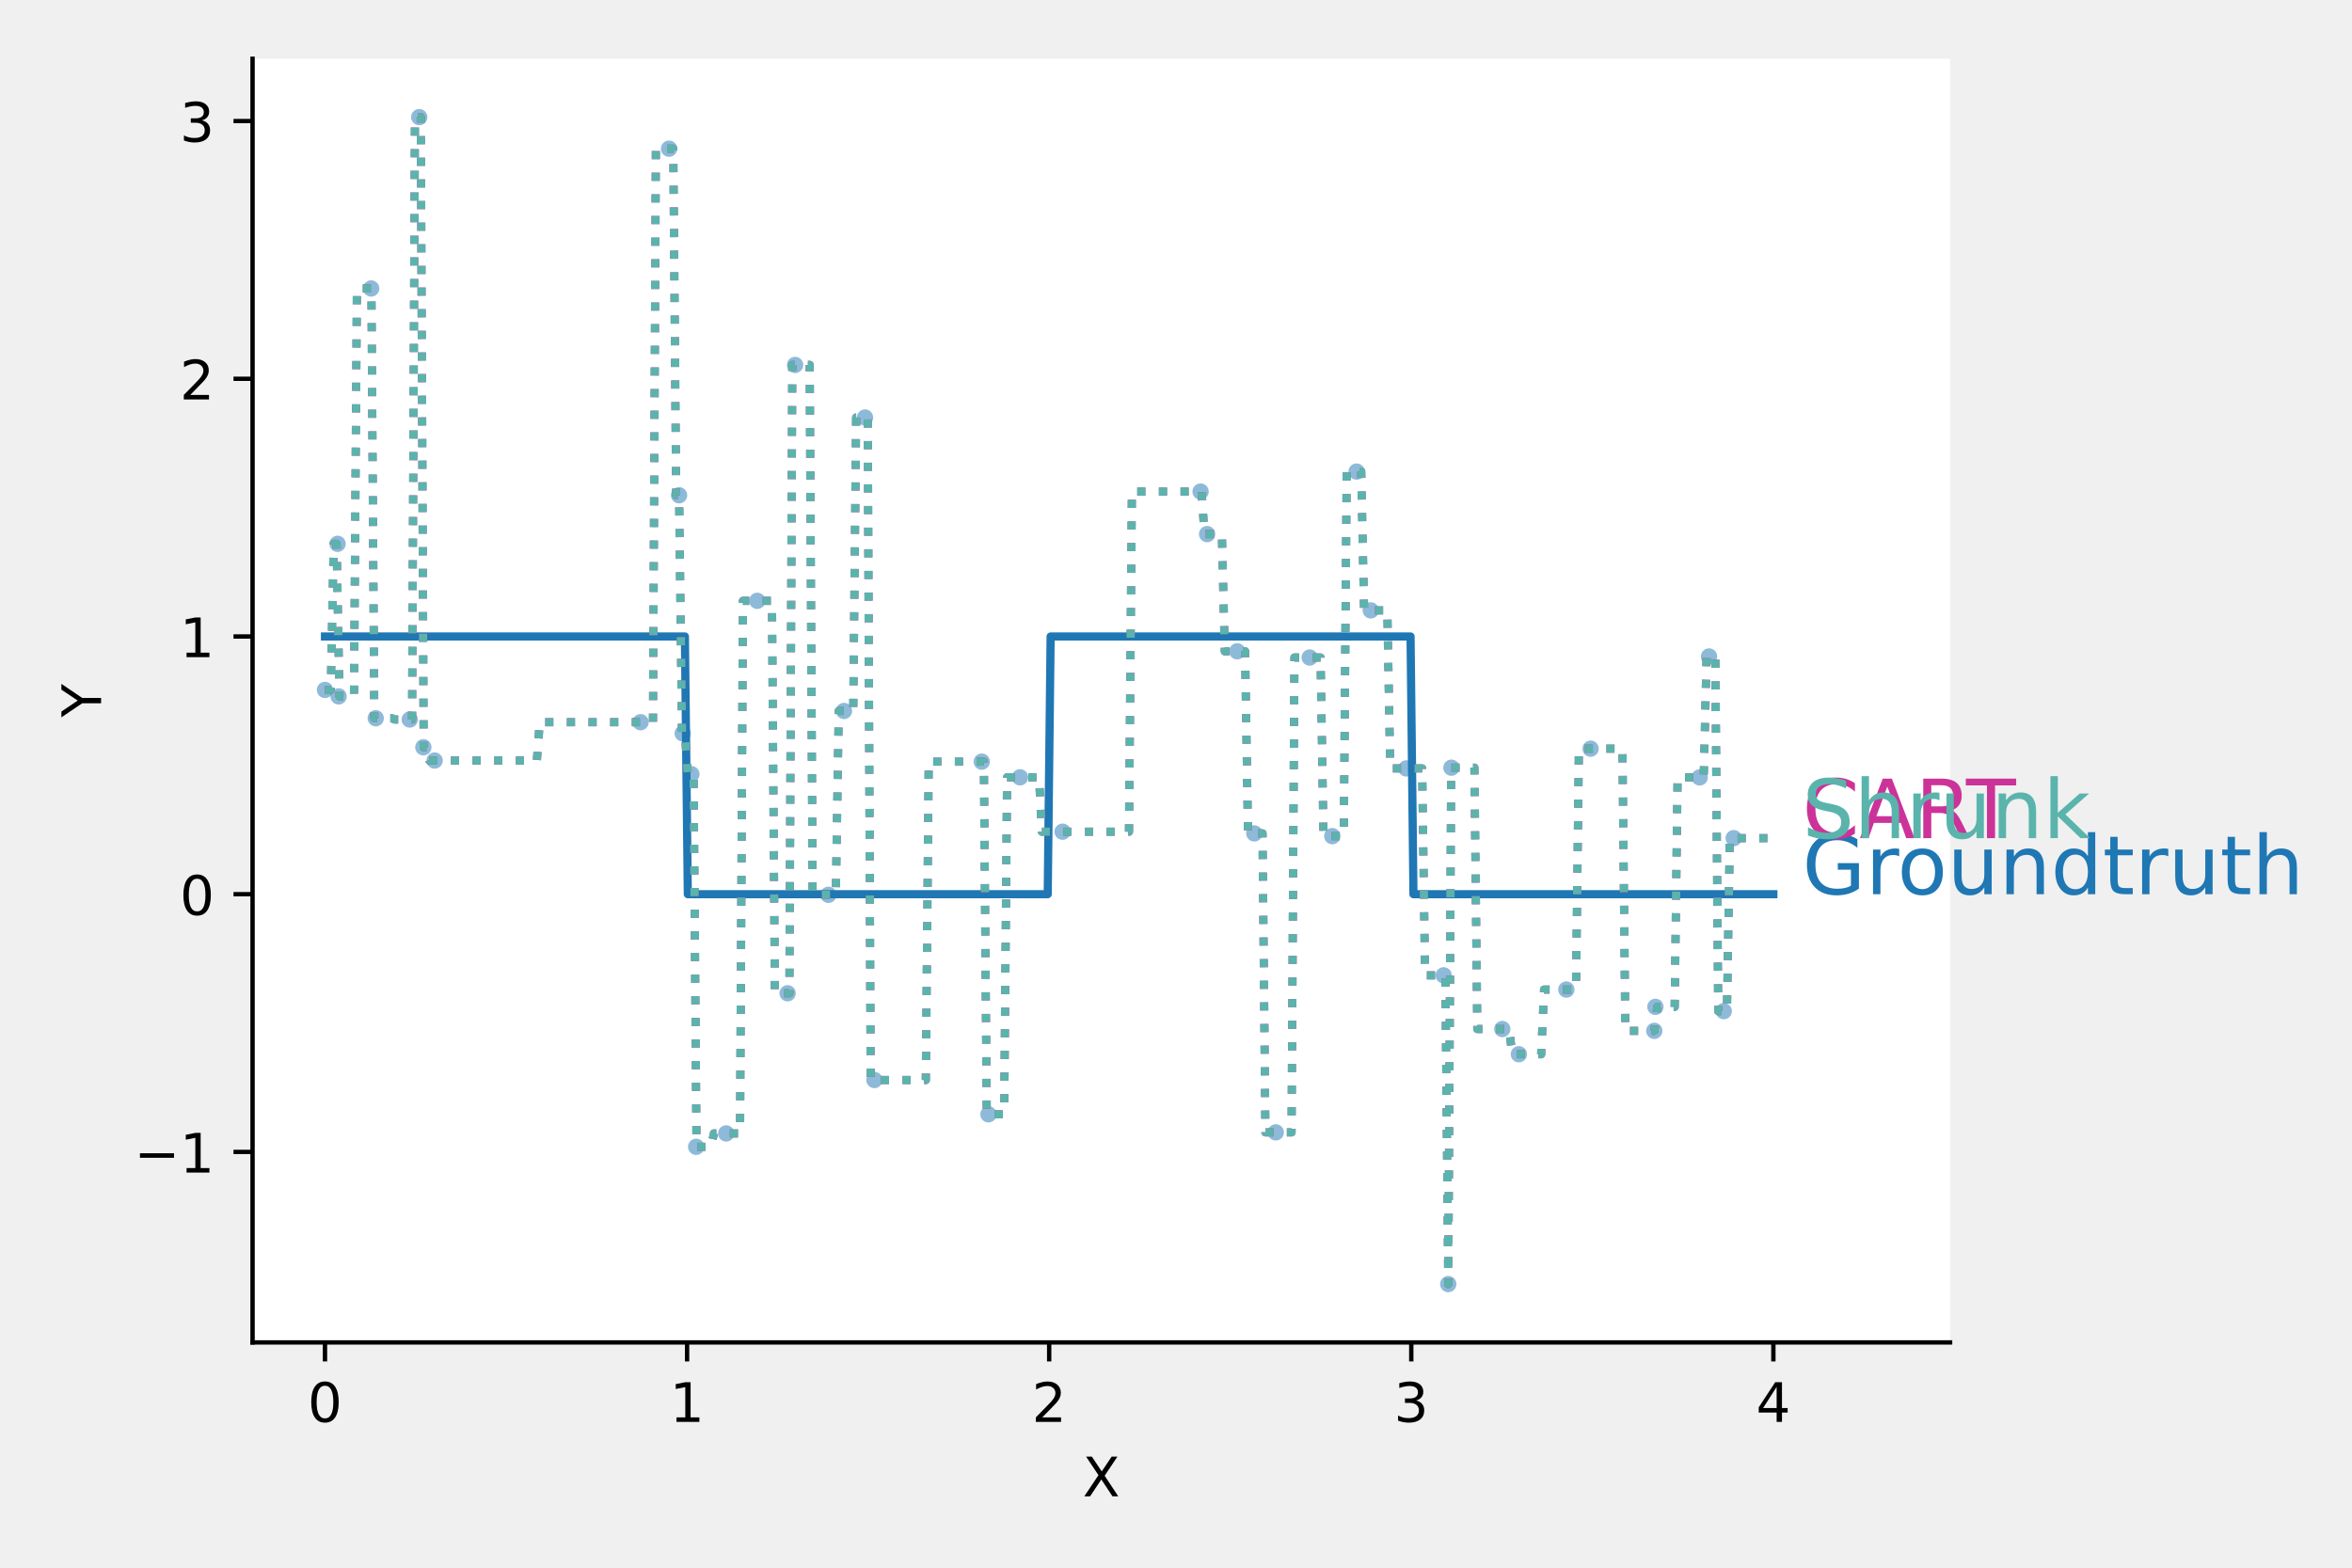
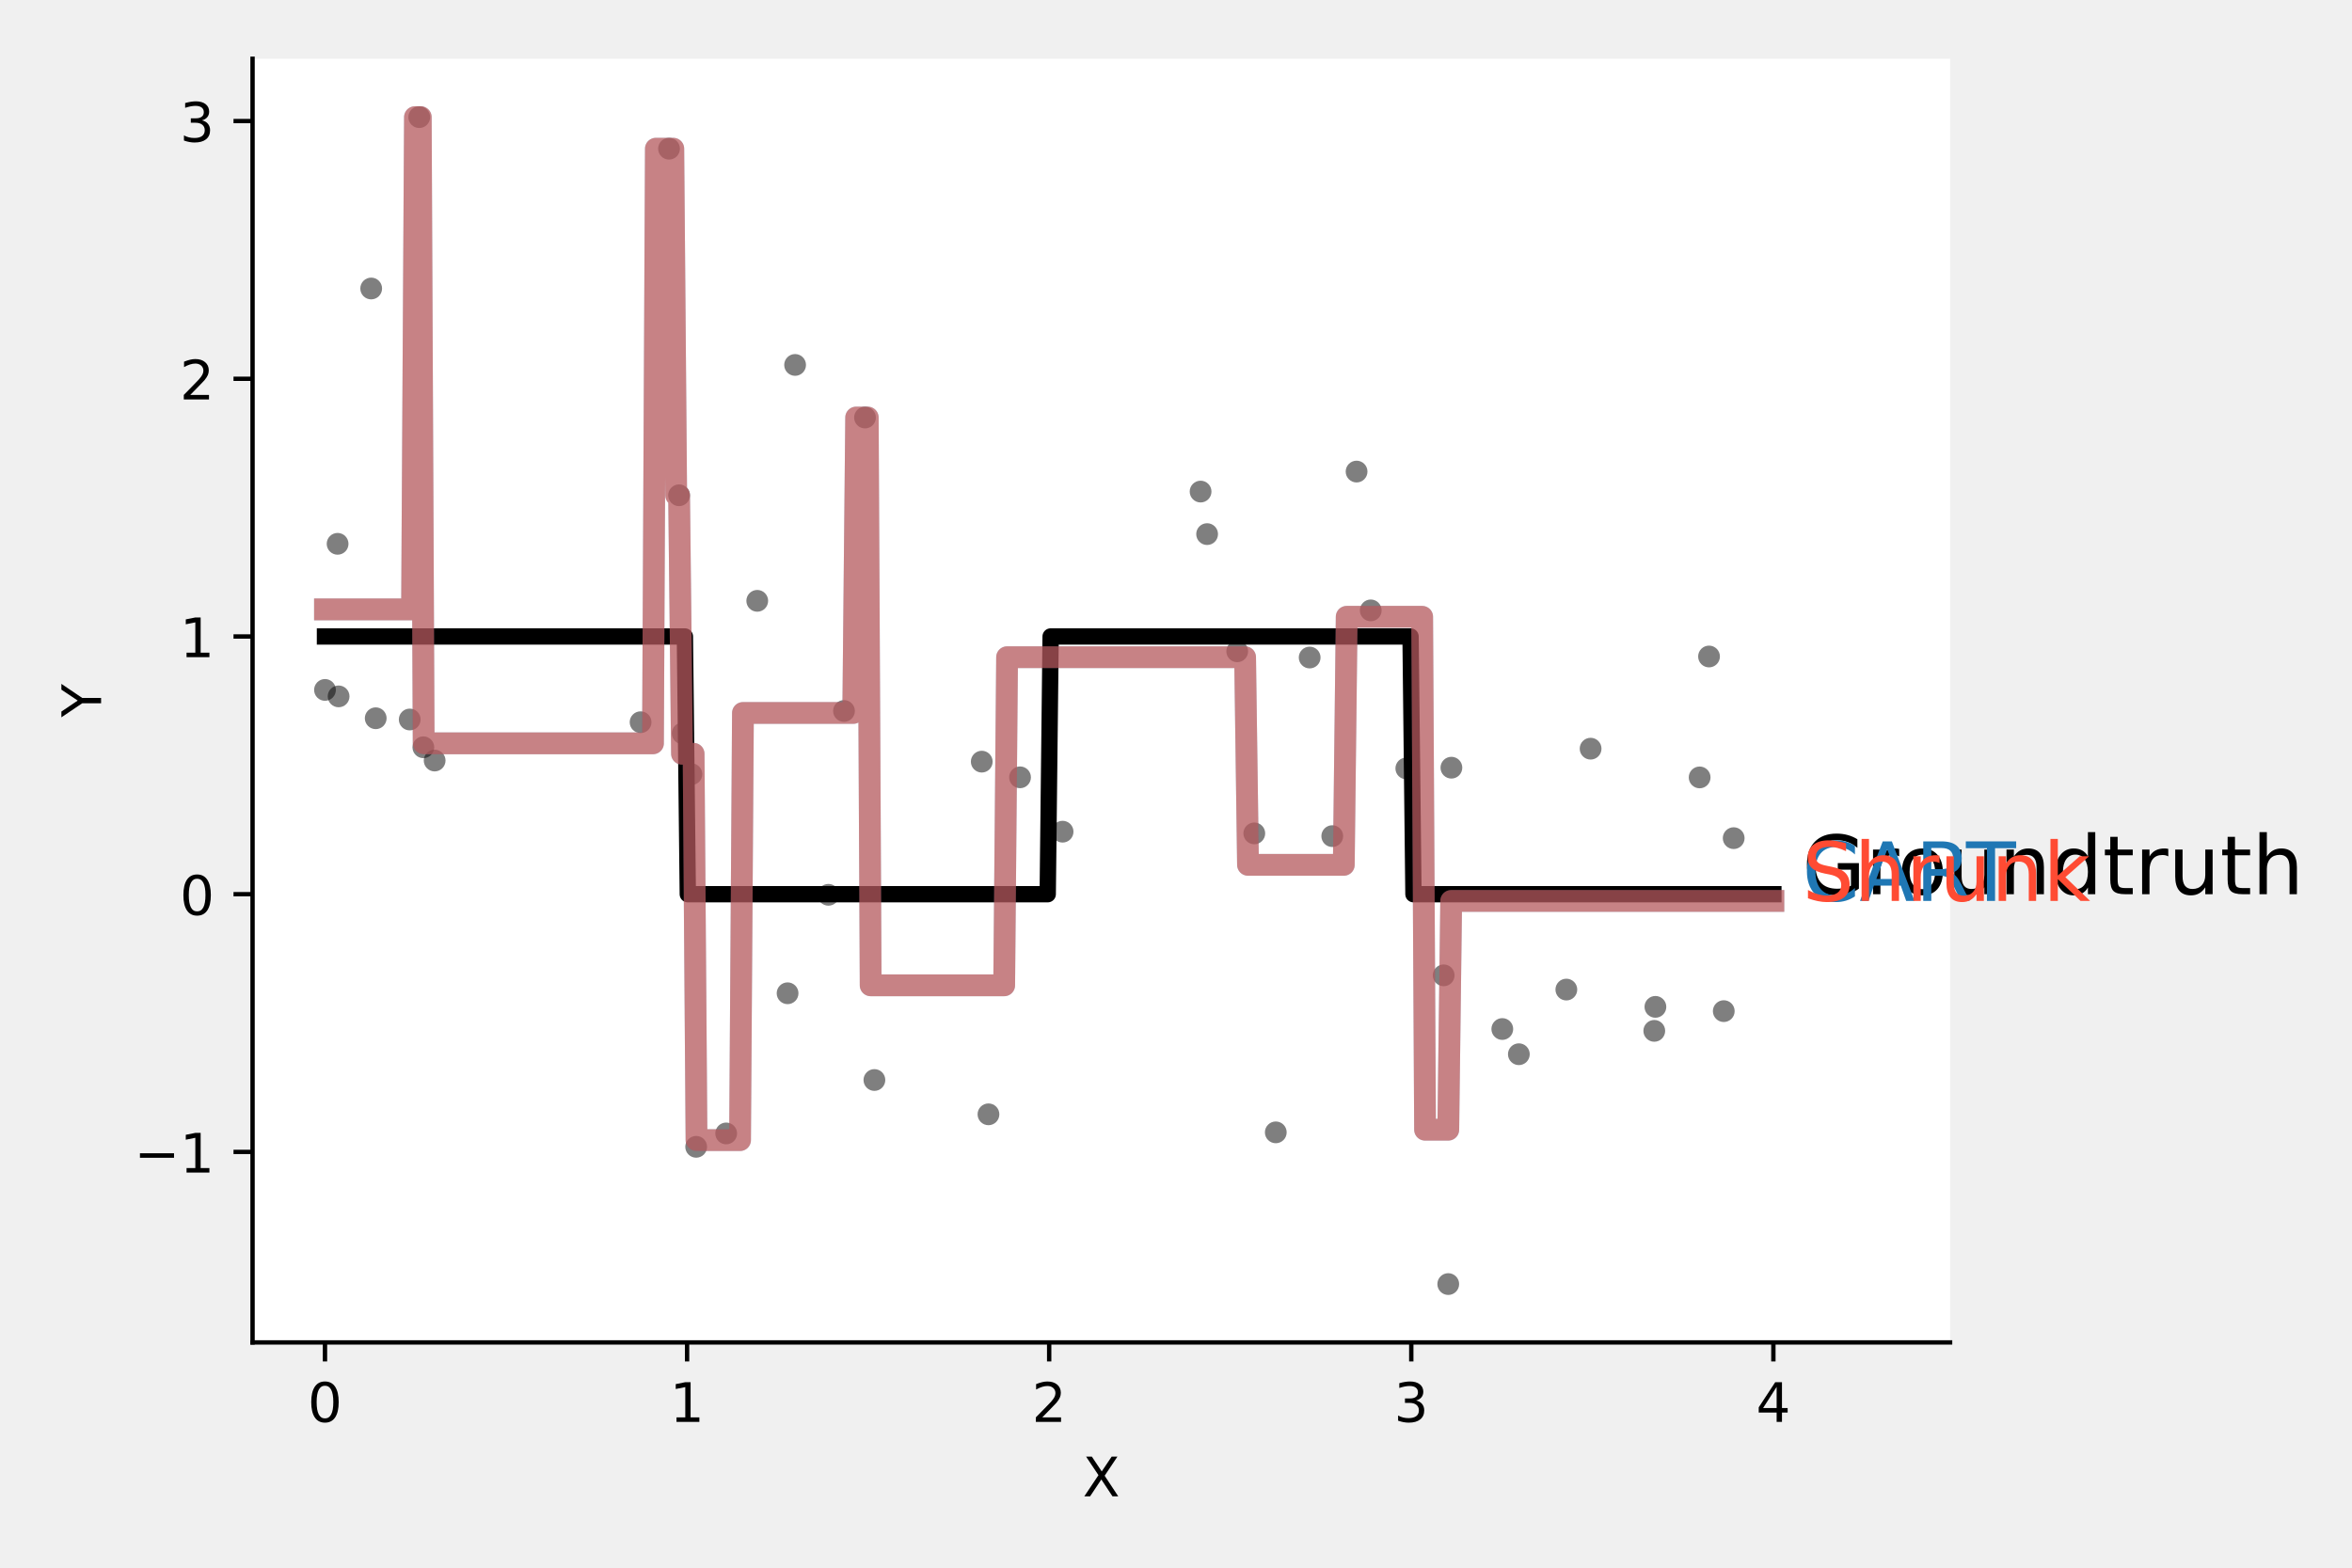
<svg xmlns="http://www.w3.org/2000/svg" xmlns:xlink="http://www.w3.org/1999/xlink" height="288pt" version="1.1" viewBox="0 0 432 288" width="432pt">
  <defs>
    <style type="text/css">*{stroke-linecap:butt;stroke-linejoin:round;}</style>
  </defs>
  <g id="figure_1">
    <g id="patch_1">
      <path d="M 0 288  L 432 288  L 432 0  L 0 0  z " style="fill:none;" />
    </g>
    <g id="axes_1">
      <g id="patch_2">
        <path d="M 46.388 246.616  L 358.178 246.616  L 358.178 10.8  L 46.388 10.8  z " style="fill:#ffffff;" />
      </g>
      <g id="matplotlib.axis_1">
        <g id="xtick_1">
          <g id="line2d_1">
            <defs>
-               <path d="M 0 0  L 0 3.5  " id="mf6a4ab5069" style="stroke:#000000;stroke-width:0.8;" />
+               <path d="M 0 0  L 0 3.5  " id="me391e503d4" style="stroke:#000000;stroke-width:0.8;" />
            </defs>
            <g>
-               <use style="stroke:#000000;stroke-width:0.8;" x="59.69" xlink:href="#mf6a4ab5069" y="246.616" />
+               <use style="stroke:#000000;stroke-width:0.8;" x="59.69" xlink:href="#me391e503d4" y="246.616" />
            </g>
          </g>
          <g id="text_1">
            <g transform="translate(56.50837 261.2144)scale(0.1 -0.1)">
              <defs>
                <path d="M 2034 4250  Q 1547 4250 1301 3770  Q 1056 3291 1056 2328  Q 1056 1369 1301 889  Q 1547 409 2034 409  Q 2525 409 2770 889  Q 3016 1369 3016 2328  Q 3016 3291 2770 3770  Q 2525 4250 2034 4250  z M 2034 4750  Q 2819 4750 3233 4129  Q 3647 3509 3647 2328  Q 3647 1150 3233 529  Q 2819 -91 2034 -91  Q 1250 -91 836 529  Q 422 1150 422 2328  Q 422 3509 836 4129  Q 1250 4750 2034 4750  z " id="DejaVuSans-30" transform="scale(0.015625)" />
              </defs>
              <use xlink:href="#DejaVuSans-30" />
            </g>
          </g>
        </g>
        <g id="xtick_2">
          <g id="line2d_2">
            <g>
-               <use style="stroke:#000000;stroke-width:0.8;" x="126.198" xlink:href="#mf6a4ab5069" y="246.616" />
+               <use style="stroke:#000000;stroke-width:0.8;" x="126.198" xlink:href="#me391e503d4" y="246.616" />
            </g>
          </g>
          <g id="text_2">
            <g transform="translate(123.0164 261.2144)scale(0.1 -0.1)">
              <defs>
                <path d="M 794 531  L 1825 531  L 1825 4091  L 703 3866  L 703 4441  L 1819 4666  L 2450 4666  L 2450 531  L 3481 531  L 3481 0  L 794 0  L 794 531  z " id="DejaVuSans-31" transform="scale(0.015625)" />
              </defs>
              <use xlink:href="#DejaVuSans-31" />
            </g>
          </g>
        </g>
        <g id="xtick_3">
          <g id="line2d_3">
            <g>
-               <use style="stroke:#000000;stroke-width:0.8;" x="192.706" xlink:href="#mf6a4ab5069" y="246.616" />
+               <use style="stroke:#000000;stroke-width:0.8;" x="192.706" xlink:href="#me391e503d4" y="246.616" />
            </g>
          </g>
          <g id="text_3">
            <g transform="translate(189.5245 261.2144)scale(0.1 -0.1)">
              <defs>
                <path d="M 1228 531  L 3431 531  L 3431 0  L 469 0  L 469 531  Q 828 903 1448 1529  Q 2069 2156 2228 2338  Q 2531 2678 2651 2914  Q 2772 3150 2772 3378  Q 2772 3750 2511 3984  Q 2250 4219 1831 4219  Q 1534 4219 1204 4116  Q 875 4013 500 3803  L 500 4441  Q 881 4594 1212 4672  Q 1544 4750 1819 4750  Q 2544 4750 2975 4387  Q 3406 4025 3406 3419  Q 3406 3131 3298 2873  Q 3191 2616 2906 2266  Q 2828 2175 2409 1742  Q 1991 1309 1228 531  z " id="DejaVuSans-32" transform="scale(0.015625)" />
              </defs>
              <use xlink:href="#DejaVuSans-32" />
            </g>
          </g>
        </g>
        <g id="xtick_4">
          <g id="line2d_4">
            <g>
-               <use style="stroke:#000000;stroke-width:0.8;" x="259.214" xlink:href="#mf6a4ab5069" y="246.616" />
+               <use style="stroke:#000000;stroke-width:0.8;" x="259.214" xlink:href="#me391e503d4" y="246.616" />
            </g>
          </g>
          <g id="text_4">
            <g transform="translate(256.0326 261.2144)scale(0.1 -0.1)">
              <defs>
                <path d="M 2597 2516  Q 3050 2419 3304 2112  Q 3559 1806 3559 1356  Q 3559 666 3084 287  Q 2609 -91 1734 -91  Q 1441 -91 1130 -33  Q 819 25 488 141  L 488 750  Q 750 597 1062 519  Q 1375 441 1716 441  Q 2309 441 2620 675  Q 2931 909 2931 1356  Q 2931 1769 2642 2001  Q 2353 2234 1838 2234  L 1294 2234  L 1294 2753  L 1863 2753  Q 2328 2753 2575 2939  Q 2822 3125 2822 3475  Q 2822 3834 2567 4026  Q 2313 4219 1838 4219  Q 1578 4219 1281 4162  Q 984 4106 628 3988  L 628 4550  Q 988 4650 1302 4700  Q 1616 4750 1894 4750  Q 2613 4750 3031 4423  Q 3450 4097 3450 3541  Q 3450 3153 3228 2886  Q 3006 2619 2597 2516  z " id="DejaVuSans-33" transform="scale(0.015625)" />
              </defs>
              <use xlink:href="#DejaVuSans-33" />
            </g>
          </g>
        </g>
        <g id="xtick_5">
          <g id="line2d_5">
            <g>
-               <use style="stroke:#000000;stroke-width:0.8;" x="325.722" xlink:href="#mf6a4ab5069" y="246.616" />
+               <use style="stroke:#000000;stroke-width:0.8;" x="325.722" xlink:href="#me391e503d4" y="246.616" />
            </g>
          </g>
          <g id="text_5">
            <g transform="translate(322.5407 261.2144)scale(0.1 -0.1)">
              <defs>
                <path d="M 2419 4116  L 825 1625  L 2419 1625  L 2419 4116  z M 2253 4666  L 3047 4666  L 3047 1625  L 3713 1625  L 3713 1100  L 3047 1100  L 3047 0  L 2419 0  L 2419 1100  L 313 1100  L 313 1709  L 2253 4666  z " id="DejaVuSans-34" transform="scale(0.015625)" />
              </defs>
              <use xlink:href="#DejaVuSans-34" />
            </g>
          </g>
        </g>
        <g id="text_6">
          <g transform="translate(198.8579 274.8926)scale(0.1 -0.1)">
            <defs>
              <path d="M 403 4666  L 1081 4666  L 2241 2931  L 3406 4666  L 4084 4666  L 2584 2425  L 4184 0  L 3506 0  L 2194 1984  L 872 0  L 191 0  L 1856 2491  L 403 4666  z " id="DejaVuSans-58" transform="scale(0.015625)" />
            </defs>
            <use xlink:href="#DejaVuSans-58" />
          </g>
        </g>
      </g>
      <g id="matplotlib.axis_2">
        <g id="ytick_1">
          <g id="line2d_6">
            <defs>
-               <path d="M 0 0  L -3.5 0  " id="m1d7243a04f" style="stroke:#000000;stroke-width:0.8;" />
+               <path d="M 0 0  L -3.5 0  " id="m44456a81b3" style="stroke:#000000;stroke-width:0.8;" />
            </defs>
            <g>
-               <use style="stroke:#000000;stroke-width:0.8;" x="46.388" xlink:href="#m1d7243a04f" y="211.617" />
+               <use style="stroke:#000000;stroke-width:0.8;" x="46.388" xlink:href="#m44456a81b3" y="211.617" />
            </g>
          </g>
          <g id="text_7">
            <g transform="translate(24.64581 215.416)scale(0.1 -0.1)">
              <defs>
                <path d="M 678 2272  L 4684 2272  L 4684 1741  L 678 1741  L 678 2272  z " id="DejaVuSans-2212" transform="scale(0.015625)" />
              </defs>
              <use xlink:href="#DejaVuSans-2212" />
              <use x="83.789" xlink:href="#DejaVuSans-31" />
            </g>
          </g>
        </g>
        <g id="ytick_2">
          <g id="line2d_7">
            <g>
-               <use style="stroke:#000000;stroke-width:0.8;" x="46.388" xlink:href="#m1d7243a04f" y="164.272" />
+               <use style="stroke:#000000;stroke-width:0.8;" x="46.388" xlink:href="#m44456a81b3" y="164.272" />
            </g>
          </g>
          <g id="text_8">
            <g transform="translate(33.0255 168.0717)scale(0.1 -0.1)">
              <use xlink:href="#DejaVuSans-30" />
            </g>
          </g>
        </g>
        <g id="ytick_3">
          <g id="line2d_8">
            <g>
-               <use style="stroke:#000000;stroke-width:0.8;" x="46.388" xlink:href="#m1d7243a04f" y="116.928" />
+               <use style="stroke:#000000;stroke-width:0.8;" x="46.388" xlink:href="#m44456a81b3" y="116.928" />
            </g>
          </g>
          <g id="text_9">
            <g transform="translate(33.0255 120.7274)scale(0.1 -0.1)">
              <use xlink:href="#DejaVuSans-31" />
            </g>
          </g>
        </g>
        <g id="ytick_4">
          <g id="line2d_9">
            <g>
-               <use style="stroke:#000000;stroke-width:0.8;" x="46.388" xlink:href="#m1d7243a04f" y="69.584" />
+               <use style="stroke:#000000;stroke-width:0.8;" x="46.388" xlink:href="#m44456a81b3" y="69.584" />
            </g>
          </g>
          <g id="text_10">
            <g transform="translate(33.0255 73.38306)scale(0.1 -0.1)">
              <use xlink:href="#DejaVuSans-32" />
            </g>
          </g>
        </g>
        <g id="ytick_5">
          <g id="line2d_10">
            <g>
-               <use style="stroke:#000000;stroke-width:0.8;" x="46.388" xlink:href="#m1d7243a04f" y="22.24" />
+               <use style="stroke:#000000;stroke-width:0.8;" x="46.388" xlink:href="#m44456a81b3" y="22.24" />
            </g>
          </g>
          <g id="text_11">
            <g transform="translate(33.0255 26.03875)scale(0.1 -0.1)">
              <use xlink:href="#DejaVuSans-33" />
            </g>
          </g>
        </g>
        <g id="text_12">
          <g transform="translate(18.56612 131.7619)rotate(-90)scale(0.1 -0.1)">
            <defs>
              <path d="M -13 4666  L 666 4666  L 1959 2747  L 3244 4666  L 3922 4666  L 2272 2222  L 2272 0  L 1638 0  L 1638 2222  L -13 4666  z " id="DejaVuSans-59" transform="scale(0.015625)" />
            </defs>
            <use xlink:href="#DejaVuSans-59" />
          </g>
        </g>
      </g>
      <g id="line2d_11">
        <defs>
-           <path d="M 0 1.5  C 0.398 1.5 0.779 1.342 1.061 1.061  C 1.342 0.779 1.5 0.398 1.5 0  C 1.5 -0.398 1.342 -0.779 1.061 -1.061  C 0.779 -1.342 0.398 -1.5 0 -1.5  C -0.398 -1.5 -0.779 -1.342 -1.061 -1.061  C -1.342 -0.779 -1.5 -0.398 -1.5 0  C -1.5 0.398 -1.342 0.779 -1.061 1.061  C -0.779 1.342 -0.398 1.5 0 1.5  z " id="m17853dcd0f" />
+           <path d="M 0 2  C 0.53 2 1.039 1.789 1.414 1.414  C 1.789 1.039 2 0.53 2 0  C 2 -0.53 1.789 -1.039 1.414 -1.414  C 1.039 -1.789 0.53 -2 0 -2  C -0.53 -2 -1.039 -1.789 -1.414 -1.414  C -1.789 -1.039 -2 -0.53 -2 0  C -2 0.53 -1.789 1.039 -1.414 1.414  C -1.039 1.789 -0.53 2 0 2  z " id="m04677d7e96" />
        </defs>
-         <g clip-path="url(#p9884cccb03)">
-           <use style="fill:#1f77b4;fill-opacity:0.5;" x="266.584" xlink:href="#m17853dcd0f" y="141.032" />
-           <use style="fill:#1f77b4;fill-opacity:0.5;" x="122.883" xlink:href="#m17853dcd0f" y="27.318" />
-           <use style="fill:#1f77b4;fill-opacity:0.5;" x="278.974" xlink:href="#m17853dcd0f" y="193.672" />
-           <use style="fill:#1f77b4;fill-opacity:0.5;" x="316.61" xlink:href="#m17853dcd0f" y="185.755" />
-           <use style="fill:#1f77b4;fill-opacity:0.5;" x="318.433" xlink:href="#m17853dcd0f" y="153.977" />
-           <use style="fill:#1f77b4;fill-opacity:0.5;" x="180.322" xlink:href="#m17853dcd0f" y="139.922" />
-           <use style="fill:#1f77b4;fill-opacity:0.5;" x="221.715" xlink:href="#m17853dcd0f" y="98.121" />
-           <use style="fill:#1f77b4;fill-opacity:0.5;" x="266.005" xlink:href="#m17853dcd0f" y="235.897" />
-           <use style="fill:#1f77b4;fill-opacity:0.5;" x="230.38" xlink:href="#m17853dcd0f" y="153.101" />
-           <use style="fill:#1f77b4;fill-opacity:0.5;" x="251.77" xlink:href="#m17853dcd0f" y="112.134" />
-           <use style="fill:#1f77b4;fill-opacity:0.5;" x="69.01" xlink:href="#m17853dcd0f" y="131.949" />
-           <use style="fill:#1f77b4;fill-opacity:0.5;" x="139.087" xlink:href="#m17853dcd0f" y="110.379" />
-           <use style="fill:#1f77b4;fill-opacity:0.5;" x="75.256" xlink:href="#m17853dcd0f" y="132.179" />
-           <use style="fill:#1f77b4;fill-opacity:0.5;" x="287.696" xlink:href="#m17853dcd0f" y="181.795" />
-           <use style="fill:#1f77b4;fill-opacity:0.5;" x="158.881" xlink:href="#m17853dcd0f" y="76.704" />
-           <use style="fill:#1f77b4;fill-opacity:0.5;" x="240.551" xlink:href="#m17853dcd0f" y="120.794" />
-           <use style="fill:#1f77b4;fill-opacity:0.5;" x="127.868" xlink:href="#m17853dcd0f" y="210.683" />
-           <use style="fill:#1f77b4;fill-opacity:0.5;" x="152.157" xlink:href="#m17853dcd0f" y="164.386" />
-           <use style="fill:#1f77b4;fill-opacity:0.5;" x="62.194" xlink:href="#m17853dcd0f" y="127.932" />
-           <use style="fill:#1f77b4;fill-opacity:0.5;" x="155.018" xlink:href="#m17853dcd0f" y="130.612" />
-           <use style="fill:#1f77b4;fill-opacity:0.5;" x="312.179" xlink:href="#m17853dcd0f" y="142.818" />
-           <use style="fill:#1f77b4;fill-opacity:0.5;" x="117.658" xlink:href="#m17853dcd0f" y="132.678" />
-           <use style="fill:#1f77b4;fill-opacity:0.5;" x="144.658" xlink:href="#m17853dcd0f" y="182.474" />
-           <use style="fill:#1f77b4;fill-opacity:0.5;" x="303.847" xlink:href="#m17853dcd0f" y="189.38" />
-           <use style="fill:#1f77b4;fill-opacity:0.5;" x="68.177" xlink:href="#m17853dcd0f" y="52.999" />
-           <use style="fill:#1f77b4;fill-opacity:0.5;" x="77.004" xlink:href="#m17853dcd0f" y="21.519" />
-           <use style="fill:#1f77b4;fill-opacity:0.5;" x="227.244" xlink:href="#m17853dcd0f" y="119.652" />
-           <use style="fill:#1f77b4;fill-opacity:0.5;" x="292.152" xlink:href="#m17853dcd0f" y="137.539" />
-           <use style="fill:#1f77b4;fill-opacity:0.5;" x="62.008" xlink:href="#m17853dcd0f" y="99.906" />
-           <use style="fill:#1f77b4;fill-opacity:0.5;" x="258.303" xlink:href="#m17853dcd0f" y="141.167" />
-           <use style="fill:#1f77b4;fill-opacity:0.5;" x="275.932" xlink:href="#m17853dcd0f" y="189.041" />
-           <use style="fill:#1f77b4;fill-opacity:0.5;" x="79.833" xlink:href="#m17853dcd0f" y="139.718" />
-           <use style="fill:#1f77b4;fill-opacity:0.5;" x="234.328" xlink:href="#m17853dcd0f" y="208.026" />
-           <use style="fill:#1f77b4;fill-opacity:0.5;" x="195.17" xlink:href="#m17853dcd0f" y="152.789" />
-           <use style="fill:#1f77b4;fill-opacity:0.5;" x="187.354" xlink:href="#m17853dcd0f" y="142.803" />
-           <use style="fill:#1f77b4;fill-opacity:0.5;" x="313.903" xlink:href="#m17853dcd0f" y="120.605" />
-           <use style="fill:#1f77b4;fill-opacity:0.5;" x="59.693" xlink:href="#m17853dcd0f" y="126.745" />
-           <use style="fill:#1f77b4;fill-opacity:0.5;" x="125.394" xlink:href="#m17853dcd0f" y="134.726" />
-           <use style="fill:#1f77b4;fill-opacity:0.5;" x="249.167" xlink:href="#m17853dcd0f" y="86.633" />
-           <use style="fill:#1f77b4;fill-opacity:0.5;" x="146.039" xlink:href="#m17853dcd0f" y="67.042" />
-           <use style="fill:#1f77b4;fill-opacity:0.5;" x="133.38" xlink:href="#m17853dcd0f" y="208.224" />
-           <use style="fill:#1f77b4;fill-opacity:0.5;" x="244.701" xlink:href="#m17853dcd0f" y="153.604" />
-           <use style="fill:#1f77b4;fill-opacity:0.5;" x="304.054" xlink:href="#m17853dcd0f" y="184.969" />
-           <use style="fill:#1f77b4;fill-opacity:0.5;" x="124.728" xlink:href="#m17853dcd0f" y="90.987" />
-           <use style="fill:#1f77b4;fill-opacity:0.5;" x="181.555" xlink:href="#m17853dcd0f" y="204.711" />
-           <use style="fill:#1f77b4;fill-opacity:0.5;" x="126.994" xlink:href="#m17853dcd0f" y="142.226" />
-           <use style="fill:#1f77b4;fill-opacity:0.5;" x="160.605" xlink:href="#m17853dcd0f" y="198.408" />
-           <use style="fill:#1f77b4;fill-opacity:0.5;" x="220.516" xlink:href="#m17853dcd0f" y="90.308" />
-           <use style="fill:#1f77b4;fill-opacity:0.5;" x="265.167" xlink:href="#m17853dcd0f" y="179.179" />
-           <use style="fill:#1f77b4;fill-opacity:0.5;" x="77.758" xlink:href="#m17853dcd0f" y="137.281" />
+         <g clip-path="url(#p4774e159ee)">
+           <use style="fill-opacity:0.5;" x="266.584" xlink:href="#m04677d7e96" y="141.032" />
+           <use style="fill-opacity:0.5;" x="122.883" xlink:href="#m04677d7e96" y="27.318" />
+           <use style="fill-opacity:0.5;" x="278.974" xlink:href="#m04677d7e96" y="193.672" />
+           <use style="fill-opacity:0.5;" x="316.61" xlink:href="#m04677d7e96" y="185.755" />
+           <use style="fill-opacity:0.5;" x="318.433" xlink:href="#m04677d7e96" y="153.977" />
+           <use style="fill-opacity:0.5;" x="180.322" xlink:href="#m04677d7e96" y="139.922" />
+           <use style="fill-opacity:0.5;" x="221.715" xlink:href="#m04677d7e96" y="98.121" />
+           <use style="fill-opacity:0.5;" x="266.005" xlink:href="#m04677d7e96" y="235.897" />
+           <use style="fill-opacity:0.5;" x="230.38" xlink:href="#m04677d7e96" y="153.101" />
+           <use style="fill-opacity:0.5;" x="251.77" xlink:href="#m04677d7e96" y="112.134" />
+           <use style="fill-opacity:0.5;" x="69.01" xlink:href="#m04677d7e96" y="131.949" />
+           <use style="fill-opacity:0.5;" x="139.087" xlink:href="#m04677d7e96" y="110.379" />
+           <use style="fill-opacity:0.5;" x="75.256" xlink:href="#m04677d7e96" y="132.179" />
+           <use style="fill-opacity:0.5;" x="287.696" xlink:href="#m04677d7e96" y="181.795" />
+           <use style="fill-opacity:0.5;" x="158.881" xlink:href="#m04677d7e96" y="76.704" />
+           <use style="fill-opacity:0.5;" x="240.551" xlink:href="#m04677d7e96" y="120.794" />
+           <use style="fill-opacity:0.5;" x="127.868" xlink:href="#m04677d7e96" y="210.683" />
+           <use style="fill-opacity:0.5;" x="152.157" xlink:href="#m04677d7e96" y="164.386" />
+           <use style="fill-opacity:0.5;" x="62.194" xlink:href="#m04677d7e96" y="127.932" />
+           <use style="fill-opacity:0.5;" x="155.018" xlink:href="#m04677d7e96" y="130.612" />
+           <use style="fill-opacity:0.5;" x="312.179" xlink:href="#m04677d7e96" y="142.818" />
+           <use style="fill-opacity:0.5;" x="117.658" xlink:href="#m04677d7e96" y="132.678" />
+           <use style="fill-opacity:0.5;" x="144.658" xlink:href="#m04677d7e96" y="182.474" />
+           <use style="fill-opacity:0.5;" x="303.847" xlink:href="#m04677d7e96" y="189.38" />
+           <use style="fill-opacity:0.5;" x="68.177" xlink:href="#m04677d7e96" y="52.999" />
+           <use style="fill-opacity:0.5;" x="77.004" xlink:href="#m04677d7e96" y="21.519" />
+           <use style="fill-opacity:0.5;" x="227.244" xlink:href="#m04677d7e96" y="119.652" />
+           <use style="fill-opacity:0.5;" x="292.152" xlink:href="#m04677d7e96" y="137.539" />
+           <use style="fill-opacity:0.5;" x="62.008" xlink:href="#m04677d7e96" y="99.906" />
+           <use style="fill-opacity:0.5;" x="258.303" xlink:href="#m04677d7e96" y="141.167" />
+           <use style="fill-opacity:0.5;" x="275.932" xlink:href="#m04677d7e96" y="189.041" />
+           <use style="fill-opacity:0.5;" x="79.833" xlink:href="#m04677d7e96" y="139.718" />
+           <use style="fill-opacity:0.5;" x="234.328" xlink:href="#m04677d7e96" y="208.026" />
+           <use style="fill-opacity:0.5;" x="195.17" xlink:href="#m04677d7e96" y="152.789" />
+           <use style="fill-opacity:0.5;" x="187.354" xlink:href="#m04677d7e96" y="142.803" />
+           <use style="fill-opacity:0.5;" x="313.903" xlink:href="#m04677d7e96" y="120.605" />
+           <use style="fill-opacity:0.5;" x="59.693" xlink:href="#m04677d7e96" y="126.745" />
+           <use style="fill-opacity:0.5;" x="125.394" xlink:href="#m04677d7e96" y="134.726" />
+           <use style="fill-opacity:0.5;" x="249.167" xlink:href="#m04677d7e96" y="86.633" />
+           <use style="fill-opacity:0.5;" x="146.039" xlink:href="#m04677d7e96" y="67.042" />
+           <use style="fill-opacity:0.5;" x="133.38" xlink:href="#m04677d7e96" y="208.224" />
+           <use style="fill-opacity:0.5;" x="244.701" xlink:href="#m04677d7e96" y="153.604" />
+           <use style="fill-opacity:0.5;" x="304.054" xlink:href="#m04677d7e96" y="184.969" />
+           <use style="fill-opacity:0.5;" x="124.728" xlink:href="#m04677d7e96" y="90.987" />
+           <use style="fill-opacity:0.5;" x="181.555" xlink:href="#m04677d7e96" y="204.711" />
+           <use style="fill-opacity:0.5;" x="126.994" xlink:href="#m04677d7e96" y="142.226" />
+           <use style="fill-opacity:0.5;" x="160.605" xlink:href="#m04677d7e96" y="198.408" />
+           <use style="fill-opacity:0.5;" x="220.516" xlink:href="#m04677d7e96" y="90.308" />
+           <use style="fill-opacity:0.5;" x="265.167" xlink:href="#m04677d7e96" y="179.179" />
+           <use style="fill-opacity:0.5;" x="77.758" xlink:href="#m04677d7e96" y="137.281" />
        </g>
      </g>
      <g id="line2d_12">
-         <path clip-path="url(#p9884cccb03)" d="M 59.69 116.928  L 125.798 116.928  L 126.331 164.272  L 192.439 164.272  L 192.972 116.928  L 259.081 116.928  L 259.614 164.272  L 325.722 164.272  L 325.722 164.272  " style="fill:none;stroke:#1f77b4;stroke-linecap:square;stroke-width:1.5;" />
+         <path clip-path="url(#p4774e159ee)" d="M 59.69 116.928  L 125.798 116.928  L 126.331 164.272  L 192.439 164.272  L 192.972 116.928  L 259.081 116.928  L 259.614 164.272  L 325.722 164.272  L 325.722 164.272  " style="fill:none;stroke:#000000;stroke-linecap:square;stroke-width:3;" />
      </g>
      <g id="line2d_13">
-         <path clip-path="url(#p9884cccb03)" d="M 59.69 126.745  L 60.756 126.745  L 61.289 99.906  L 61.822 99.906  L 62.355 127.932  L 65.021 127.932  L 65.554 52.999  L 68.22 52.999  L 68.753 131.949  L 71.952 131.949  L 72.485 132.179  L 75.684 132.179  L 76.217 21.519  L 77.283 21.519  L 77.816 137.281  L 78.349 137.281  L 78.882 139.718  L 98.608 139.718  L 99.141 132.678  L 119.933 132.678  L 120.467 27.318  L 123.665 27.318  L 124.198 90.987  L 124.732 90.987  L 125.265 134.726  L 125.798 134.726  L 126.331 142.226  L 127.397 142.226  L 127.93 210.683  L 130.596 210.683  L 131.129 208.224  L 135.927 208.224  L 136.46 110.379  L 141.792 110.379  L 142.325 182.474  L 144.991 182.474  L 145.524 67.042  L 148.722 67.042  L 149.256 164.386  L 153.521 164.386  L 154.054 130.612  L 156.719 130.612  L 157.253 76.704  L 159.385 76.704  L 159.918 198.408  L 170.048 198.408  L 170.581 139.922  L 180.71 139.922  L 181.243 204.711  L 184.442 204.711  L 184.975 142.803  L 190.84 142.803  L 191.373 152.789  L 207.367 152.789  L 207.9 90.308  L 220.695 90.308  L 221.228 98.121  L 224.427 98.121  L 224.96 119.652  L 228.692 119.652  L 229.225 153.101  L 231.891 153.101  L 232.424 208.026  L 237.222 208.026  L 237.755 120.794  L 242.554 120.794  L 243.087 153.604  L 246.819 153.604  L 247.352 86.633  L 250.017 86.633  L 250.55 112.134  L 254.816 112.134  L 255.349 141.167  L 261.213 141.167  L 261.746 179.179  L 265.478 179.179  L 266.011 235.897  L 266.544 141.032  L 270.809 141.032  L 271.343 189.041  L 277.207 189.041  L 277.74 193.672  L 283.071 193.672  L 283.605 181.795  L 289.469 181.795  L 290.002 137.539  L 297.999 137.539  L 298.532 189.38  L 303.864 189.38  L 304.397 184.969  L 307.595 184.969  L 308.129 142.818  L 312.927 142.818  L 313.46 120.605  L 315.059 120.605  L 315.592 185.755  L 317.192 185.755  L 317.725 153.977  L 325.722 153.977  L 325.722 153.977  " style="fill:none;stroke:#cc3399;stroke-dasharray:1.5,2.475;stroke-dashoffset:0;stroke-width:1.5;" />
+         <path clip-path="url(#p4774e159ee)" d="M 59.69 111.952  L 75.684 111.952  L 76.217 21.519  L 77.283 21.519  L 77.816 136.559  L 119.933 136.559  L 120.467 27.318  L 123.665 27.318  L 124.198 90.987  L 124.732 90.987  L 125.265 138.476  L 127.397 138.476  L 127.93 209.453  L 135.927 209.453  L 136.46 130.978  L 156.719 130.978  L 157.253 76.704  L 159.385 76.704  L 159.918 181.014  L 184.442 181.014  L 184.975 120.735  L 228.692 120.735  L 229.225 158.881  L 246.819 158.881  L 247.352 113.311  L 261.213 113.311  L 261.746 207.538  L 266.011 207.538  L 266.544 165.508  L 325.722 165.508  L 325.722 165.508  " style="fill:none;stroke:#1f77b4;stroke-linecap:square;stroke-opacity:0.5;stroke-width:4;" />
      </g>
      <g id="line2d_14">
-         <path clip-path="url(#p9884cccb03)" d="M 59.69 126.745  L 60.756 126.745  L 61.289 99.906  L 61.822 99.906  L 62.355 127.932  L 65.021 127.932  L 65.554 52.999  L 68.22 52.999  L 68.753 131.949  L 71.952 131.949  L 72.485 132.179  L 75.684 132.179  L 76.217 21.519  L 77.283 21.519  L 77.816 137.281  L 78.349 137.281  L 78.882 139.718  L 98.608 139.718  L 99.141 132.678  L 119.933 132.678  L 120.467 27.318  L 123.665 27.318  L 124.198 90.987  L 124.732 90.987  L 125.265 134.726  L 125.798 134.726  L 126.331 142.226  L 127.397 142.226  L 127.93 210.683  L 130.596 210.683  L 131.129 208.224  L 135.927 208.224  L 136.46 110.379  L 141.792 110.379  L 142.325 182.474  L 144.991 182.474  L 145.524 67.042  L 148.722 67.042  L 149.256 164.386  L 153.521 164.386  L 154.054 130.612  L 156.719 130.612  L 157.253 76.704  L 159.385 76.704  L 159.918 198.408  L 170.048 198.408  L 170.581 139.922  L 180.71 139.922  L 181.243 204.711  L 184.442 204.711  L 184.975 142.803  L 190.84 142.803  L 191.373 152.789  L 207.367 152.789  L 207.9 90.308  L 220.695 90.308  L 221.228 98.121  L 224.427 98.121  L 224.96 119.652  L 228.692 119.652  L 229.225 153.101  L 231.891 153.101  L 232.424 208.026  L 237.222 208.026  L 237.755 120.794  L 242.554 120.794  L 243.087 153.604  L 246.819 153.604  L 247.352 86.633  L 250.017 86.633  L 250.55 112.134  L 254.816 112.134  L 255.349 141.167  L 261.213 141.167  L 261.746 179.179  L 265.478 179.179  L 266.011 235.897  L 266.544 141.032  L 270.809 141.032  L 271.343 189.041  L 277.207 189.041  L 277.74 193.672  L 283.071 193.672  L 283.605 181.795  L 289.469 181.795  L 290.002 137.539  L 297.999 137.539  L 298.532 189.38  L 303.864 189.38  L 304.397 184.969  L 307.595 184.969  L 308.129 142.818  L 312.927 142.818  L 313.46 120.605  L 315.059 120.605  L 315.592 185.755  L 317.192 185.755  L 317.725 153.977  L 325.722 153.977  L 325.722 153.977  " style="fill:none;stroke:#5ab4ac;stroke-dasharray:1.5,2.475;stroke-dashoffset:0;stroke-width:1.5;" />
+         <path clip-path="url(#p4774e159ee)" d="M 59.69 111.952  L 75.684 111.952  L 76.217 21.519  L 77.283 21.519  L 77.816 136.559  L 119.933 136.559  L 120.467 27.318  L 123.665 27.318  L 124.198 90.987  L 124.732 90.987  L 125.265 138.476  L 127.397 138.476  L 127.93 209.453  L 135.927 209.453  L 136.46 130.978  L 156.719 130.978  L 157.253 76.704  L 159.385 76.704  L 159.918 181.014  L 184.442 181.014  L 184.975 120.735  L 228.692 120.735  L 229.225 158.881  L 246.819 158.881  L 247.352 113.311  L 261.213 113.311  L 261.746 207.538  L 266.011 207.538  L 266.544 165.508  L 325.722 165.508  L 325.722 165.508  " style="fill:none;stroke:#ff4b33;stroke-linecap:square;stroke-opacity:0.5;stroke-width:4;" />
      </g>
      <g id="patch_3">
        <path d="M 46.388 246.616  L 46.388 10.8  " style="fill:none;stroke:#000000;stroke-linecap:square;stroke-linejoin:miter;stroke-width:0.8;" />
      </g>
      <g id="patch_4">
        <path d="M 46.388 246.616  L 358.178 246.616  " style="fill:none;stroke:#000000;stroke-linecap:square;stroke-linejoin:miter;stroke-width:0.8;" />
      </g>
      <g id="text_13">
-         <g style="fill:#1f77b4;" transform="translate(331.0426 164.2725)scale(0.15 -0.15)">
+         <g transform="translate(331.0426 164.2725)scale(0.15 -0.15)">
          <defs>
            <path d="M 3809 666  L 3809 1919  L 2778 1919  L 2778 2438  L 4434 2438  L 4434 434  Q 4069 175 3628 42  Q 3188 -91 2688 -91  Q 1594 -91 976 548  Q 359 1188 359 2328  Q 359 3472 976 4111  Q 1594 4750 2688 4750  Q 3144 4750 3555 4637  Q 3966 4525 4313 4306  L 4313 3634  Q 3963 3931 3569 4081  Q 3175 4231 2741 4231  Q 1884 4231 1454 3753  Q 1025 3275 1025 2328  Q 1025 1384 1454 906  Q 1884 428 2741 428  Q 3075 428 3337 486  Q 3600 544 3809 666  z " id="DejaVuSans-47" transform="scale(0.015625)" />
            <path d="M 2631 2963  Q 2534 3019 2420 3045  Q 2306 3072 2169 3072  Q 1681 3072 1420 2755  Q 1159 2438 1159 1844  L 1159 0  L 581 0  L 581 3500  L 1159 3500  L 1159 2956  Q 1341 3275 1631 3429  Q 1922 3584 2338 3584  Q 2397 3584 2469 3576  Q 2541 3569 2628 3553  L 2631 2963  z " id="DejaVuSans-72" transform="scale(0.015625)" />
            <path d="M 1959 3097  Q 1497 3097 1228 2736  Q 959 2375 959 1747  Q 959 1119 1226 758  Q 1494 397 1959 397  Q 2419 397 2687 759  Q 2956 1122 2956 1747  Q 2956 2369 2687 2733  Q 2419 3097 1959 3097  z M 1959 3584  Q 2709 3584 3137 3096  Q 3566 2609 3566 1747  Q 3566 888 3137 398  Q 2709 -91 1959 -91  Q 1206 -91 779 398  Q 353 888 353 1747  Q 353 2609 779 3096  Q 1206 3584 1959 3584  z " id="DejaVuSans-6f" transform="scale(0.015625)" />
            <path d="M 544 1381  L 544 3500  L 1119 3500  L 1119 1403  Q 1119 906 1312 657  Q 1506 409 1894 409  Q 2359 409 2629 706  Q 2900 1003 2900 1516  L 2900 3500  L 3475 3500  L 3475 0  L 2900 0  L 2900 538  Q 2691 219 2414 64  Q 2138 -91 1772 -91  Q 1169 -91 856 284  Q 544 659 544 1381  z M 1991 3584  L 1991 3584  z " id="DejaVuSans-75" transform="scale(0.015625)" />
            <path d="M 3513 2113  L 3513 0  L 2938 0  L 2938 2094  Q 2938 2591 2744 2837  Q 2550 3084 2163 3084  Q 1697 3084 1428 2787  Q 1159 2491 1159 1978  L 1159 0  L 581 0  L 581 3500  L 1159 3500  L 1159 2956  Q 1366 3272 1645 3428  Q 1925 3584 2291 3584  Q 2894 3584 3203 3211  Q 3513 2838 3513 2113  z " id="DejaVuSans-6e" transform="scale(0.015625)" />
            <path d="M 2906 2969  L 2906 4863  L 3481 4863  L 3481 0  L 2906 0  L 2906 525  Q 2725 213 2448 61  Q 2172 -91 1784 -91  Q 1150 -91 751 415  Q 353 922 353 1747  Q 353 2572 751 3078  Q 1150 3584 1784 3584  Q 2172 3584 2448 3432  Q 2725 3281 2906 2969  z M 947 1747  Q 947 1113 1208 752  Q 1469 391 1925 391  Q 2381 391 2643 752  Q 2906 1113 2906 1747  Q 2906 2381 2643 2742  Q 2381 3103 1925 3103  Q 1469 3103 1208 2742  Q 947 2381 947 1747  z " id="DejaVuSans-64" transform="scale(0.015625)" />
            <path d="M 1172 4494  L 1172 3500  L 2356 3500  L 2356 3053  L 1172 3053  L 1172 1153  Q 1172 725 1289 603  Q 1406 481 1766 481  L 2356 481  L 2356 0  L 1766 0  Q 1100 0 847 248  Q 594 497 594 1153  L 594 3053  L 172 3053  L 172 3500  L 594 3500  L 594 4494  L 1172 4494  z " id="DejaVuSans-74" transform="scale(0.015625)" />
            <path d="M 3513 2113  L 3513 0  L 2938 0  L 2938 2094  Q 2938 2591 2744 2837  Q 2550 3084 2163 3084  Q 1697 3084 1428 2787  Q 1159 2491 1159 1978  L 1159 0  L 581 0  L 581 4863  L 1159 4863  L 1159 2956  Q 1366 3272 1645 3428  Q 1925 3584 2291 3584  Q 2894 3584 3203 3211  Q 3513 2838 3513 2113  z " id="DejaVuSans-68" transform="scale(0.015625)" />
          </defs>
          <use xlink:href="#DejaVuSans-47" />
          <use x="77.49" xlink:href="#DejaVuSans-72" />
          <use x="116.354" xlink:href="#DejaVuSans-6f" />
          <use x="177.535" xlink:href="#DejaVuSans-75" />
          <use x="240.914" xlink:href="#DejaVuSans-6e" />
          <use x="304.293" xlink:href="#DejaVuSans-64" />
          <use x="367.77" xlink:href="#DejaVuSans-74" />
          <use x="406.979" xlink:href="#DejaVuSans-72" />
          <use x="448.092" xlink:href="#DejaVuSans-75" />
          <use x="511.471" xlink:href="#DejaVuSans-74" />
          <use x="550.68" xlink:href="#DejaVuSans-68" />
        </g>
      </g>
      <g id="text_14">
-         <g style="fill:#cc3399;" transform="translate(331.0426 153.9774)scale(0.15 -0.15)">
+         <g style="fill:#1f77b4;" transform="translate(331.0426 165.5078)scale(0.15 -0.15)">
          <defs>
            <path d="M 4122 4306  L 4122 3641  Q 3803 3938 3442 4084  Q 3081 4231 2675 4231  Q 1875 4231 1450 3742  Q 1025 3253 1025 2328  Q 1025 1406 1450 917  Q 1875 428 2675 428  Q 3081 428 3442 575  Q 3803 722 4122 1019  L 4122 359  Q 3791 134 3420 21  Q 3050 -91 2638 -91  Q 1578 -91 968 557  Q 359 1206 359 2328  Q 359 3453 968 4101  Q 1578 4750 2638 4750  Q 3056 4750 3426 4639  Q 3797 4528 4122 4306  z " id="DejaVuSans-43" transform="scale(0.015625)" />
            <path d="M 2188 4044  L 1331 1722  L 3047 1722  L 2188 4044  z M 1831 4666  L 2547 4666  L 4325 0  L 3669 0  L 3244 1197  L 1141 1197  L 716 0  L 50 0  L 1831 4666  z " id="DejaVuSans-41" transform="scale(0.015625)" />
            <path d="M 2841 2188  Q 3044 2119 3236 1894  Q 3428 1669 3622 1275  L 4263 0  L 3584 0  L 2988 1197  Q 2756 1666 2539 1819  Q 2322 1972 1947 1972  L 1259 1972  L 1259 0  L 628 0  L 628 4666  L 2053 4666  Q 2853 4666 3247 4331  Q 3641 3997 3641 3322  Q 3641 2881 3436 2590  Q 3231 2300 2841 2188  z M 1259 4147  L 1259 2491  L 2053 2491  Q 2509 2491 2742 2702  Q 2975 2913 2975 3322  Q 2975 3731 2742 3939  Q 2509 4147 2053 4147  L 1259 4147  z " id="DejaVuSans-52" transform="scale(0.015625)" />
            <path d="M -19 4666  L 3928 4666  L 3928 4134  L 2272 4134  L 2272 0  L 1638 0  L 1638 4134  L -19 4134  L -19 4666  z " id="DejaVuSans-54" transform="scale(0.015625)" />
          </defs>
          <use xlink:href="#DejaVuSans-43" />
          <use x="69.824" xlink:href="#DejaVuSans-41" />
          <use x="138.232" xlink:href="#DejaVuSans-52" />
          <use x="200.465" xlink:href="#DejaVuSans-54" />
        </g>
      </g>
      <g id="text_15">
-         <g style="fill:#5ab4ac;" transform="translate(331.0426 153.9774)scale(0.15 -0.15)">
+         <g style="fill:#ff4b33;" transform="translate(331.0426 165.5078)scale(0.15 -0.15)">
          <defs>
            <path d="M 3425 4513  L 3425 3897  Q 3066 4069 2747 4153  Q 2428 4238 2131 4238  Q 1616 4238 1336 4038  Q 1056 3838 1056 3469  Q 1056 3159 1242 3001  Q 1428 2844 1947 2747  L 2328 2669  Q 3034 2534 3370 2195  Q 3706 1856 3706 1288  Q 3706 609 3251 259  Q 2797 -91 1919 -91  Q 1588 -91 1214 -16  Q 841 59 441 206  L 441 856  Q 825 641 1194 531  Q 1563 422 1919 422  Q 2459 422 2753 634  Q 3047 847 3047 1241  Q 3047 1584 2836 1778  Q 2625 1972 2144 2069  L 1759 2144  Q 1053 2284 737 2584  Q 422 2884 422 3419  Q 422 4038 858 4394  Q 1294 4750 2059 4750  Q 2388 4750 2728 4690  Q 3069 4631 3425 4513  z " id="DejaVuSans-53" transform="scale(0.015625)" />
            <path d="M 581 4863  L 1159 4863  L 1159 1991  L 2875 3500  L 3609 3500  L 1753 1863  L 3688 0  L 2938 0  L 1159 1709  L 1159 0  L 581 0  L 581 4863  z " id="DejaVuSans-6b" transform="scale(0.015625)" />
          </defs>
          <use xlink:href="#DejaVuSans-53" />
          <use x="63.477" xlink:href="#DejaVuSans-68" />
          <use x="126.855" xlink:href="#DejaVuSans-72" />
          <use x="167.969" xlink:href="#DejaVuSans-75" />
          <use x="231.348" xlink:href="#DejaVuSans-6e" />
          <use x="294.727" xlink:href="#DejaVuSans-6b" />
        </g>
      </g>
    </g>
  </g>
  <defs>
-     <clipPath id="p9884cccb03">
+     <clipPath id="p4774e159ee">
      <rect height="235.816" width="311.79" x="46.388" y="10.8" />
    </clipPath>
  </defs>
</svg>
